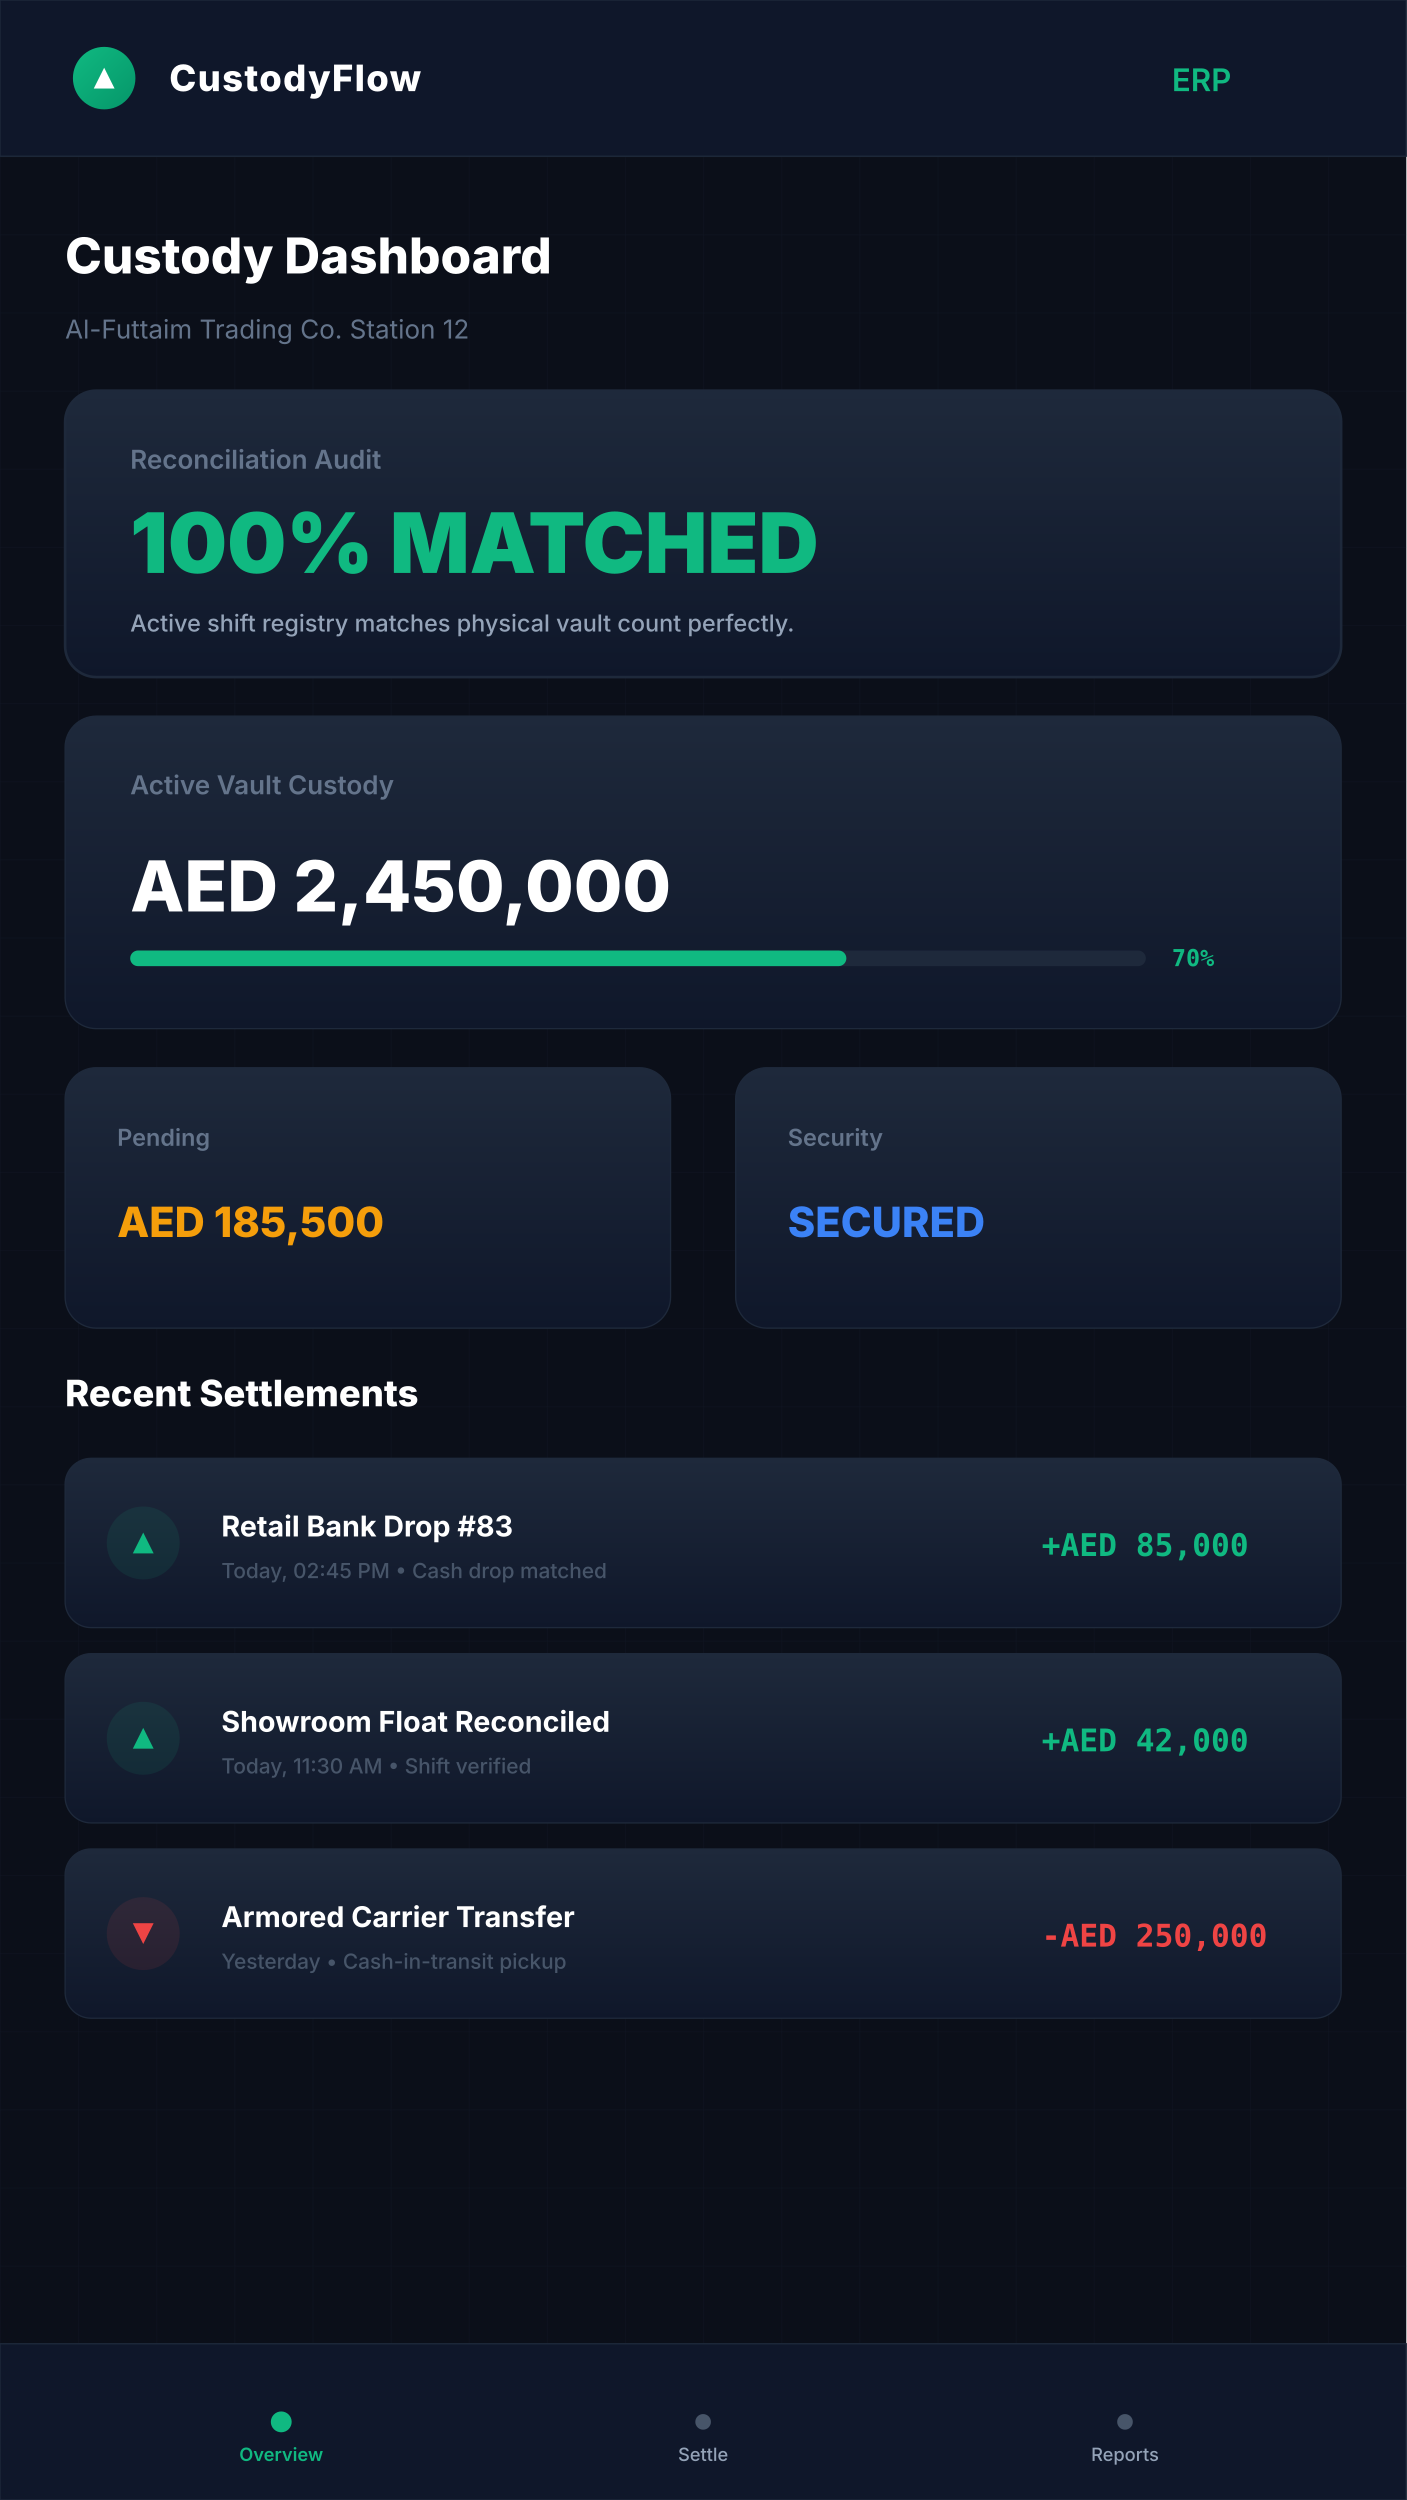
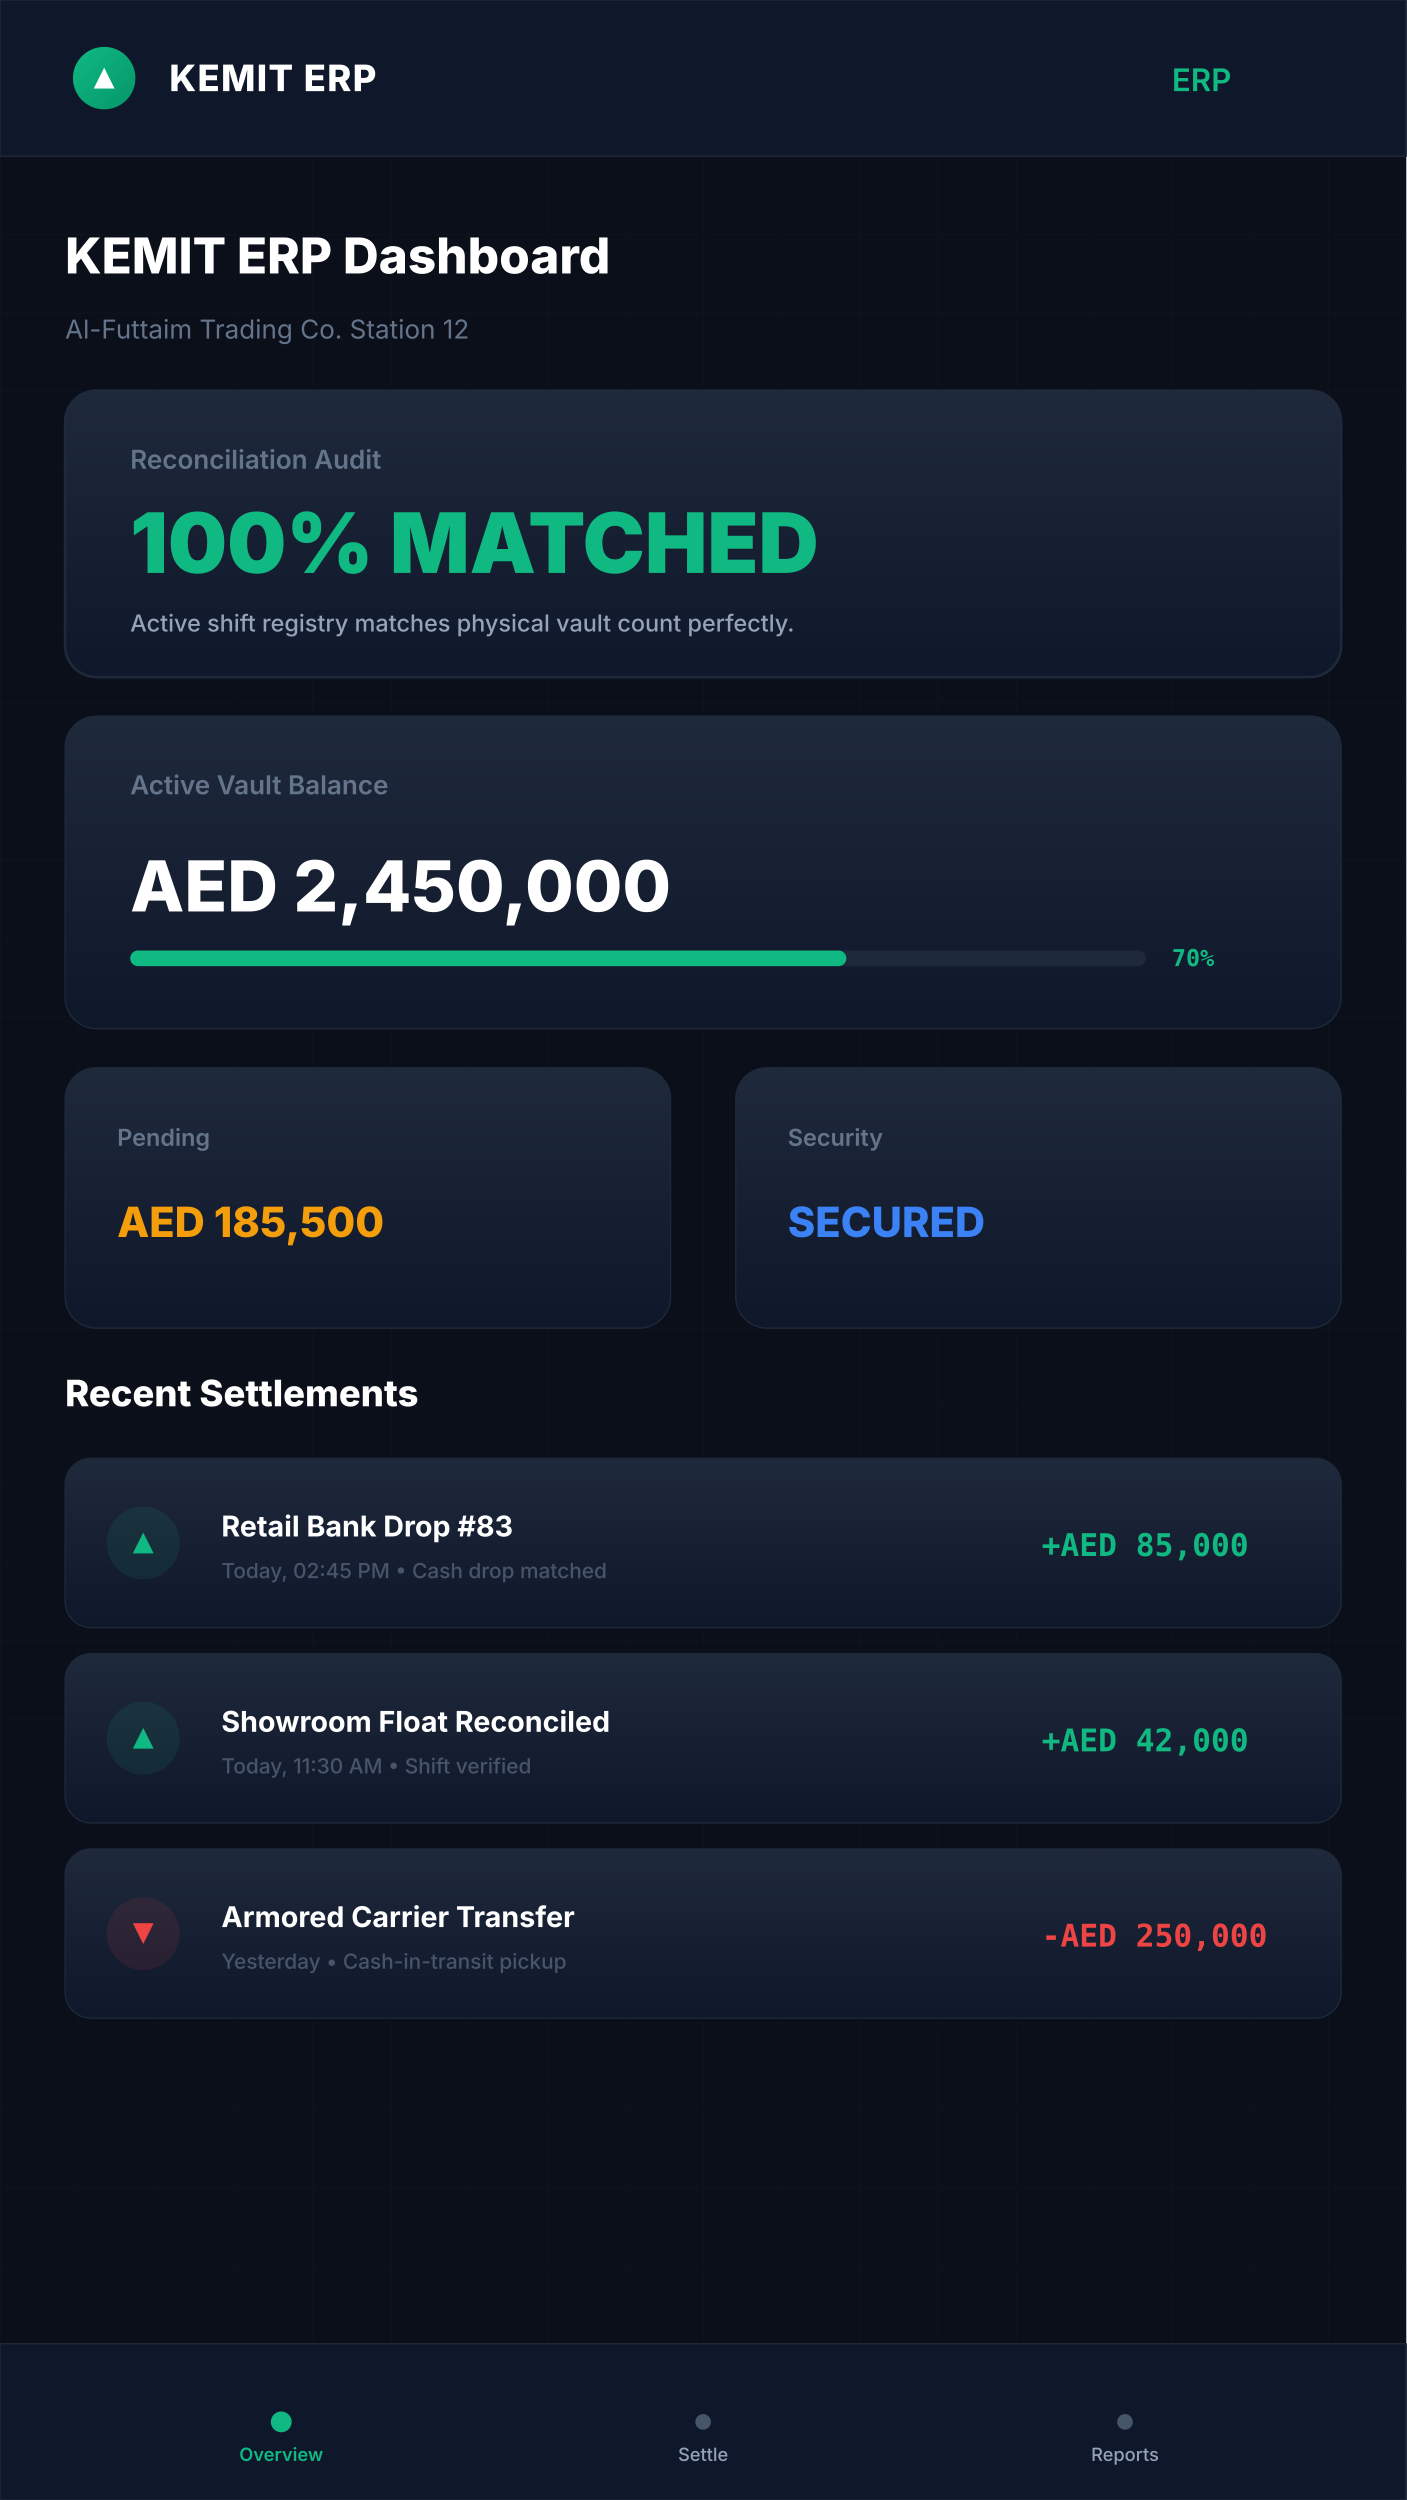
<svg xmlns="http://www.w3.org/2000/svg" viewBox="0 0 1080 1920" width="1080" height="1920">
  <rect width="1080" height="1920" fill="#0b0f19" />
  <defs>
    <pattern id="grid-mobile" width="60" height="60" patternUnits="userSpaceOnUse">
      <path d="M 60 0 L 0 0 0 60" fill="none" stroke="#1e293b" stroke-width="0.5" opacity="0.4" />
    </pattern>
    <linearGradient id="primary-grad-mob" x1="0%" y1="0%" x2="100%" y2="100%">
      <stop offset="0%" stop-color="#10b981" />
      <stop offset="100%" stop-color="#059669" />
    </linearGradient>
    <linearGradient id="card-grad-mob" x1="0%" y1="0%" x2="0%" y2="100%">
      <stop offset="0%" stop-color="#1e293b" />
      <stop offset="100%" stop-color="#0f172a" />
    </linearGradient>
  </defs>
  <rect width="1080" height="1920" fill="url(#grid-mobile)" />
  <rect x="0" y="0" width="1080" height="120" fill="#0f172a" stroke="#1e293b" stroke-width="1" />
  <circle cx="80" cy="60" r="24" fill="url(#primary-grad-mob)" />
  <path d="M 72 68 L 80 52 L 88 68 Z" fill="#ffffff" />
-   <text x="130" y="70" font-family="'Inter', sans-serif" font-size="28" font-weight="800" fill="#ffffff" letter-spacing="1">CustodyFlow</text>
+   <text x="130" y="70" font-family="'Inter', sans-serif" font-size="28" font-weight="800" fill="#ffffff" letter-spacing="1">KEMIT ERP</text>
  <text x="900" y="70" font-family="'Inter', sans-serif" font-size="24" font-weight="600" fill="#10b981">ERP</text>
-   <text x="50" y="210" font-family="'Inter', sans-serif" font-size="38" font-weight="800" fill="#ffffff">Custody Dashboard</text>
+   <text x="50" y="210" font-family="'Inter', sans-serif" font-size="38" font-weight="800" fill="#ffffff">KEMIT ERP Dashboard</text>
  <text x="50" y="260" font-family="'Inter', sans-serif" font-size="20" font-weight="400" fill="#64748b">Al-Futtaim Trading Co. Station 12</text>
  <rect x="50" y="300" width="980" height="220" rx="24" fill="url(#card-grad-mob)" stroke="#1e293b" stroke-width="2" />
  <text x="100" y="360" font-family="'Inter', sans-serif" font-size="20" font-weight="600" fill="#64748b" text-transform="uppercase">Reconciliation Audit</text>
  <text x="100" y="440" font-family="'Inter', sans-serif" font-size="64" font-weight="900" fill="#10b981">100% MATCHED</text>
  <text x="100" y="485" font-family="'Inter', sans-serif" font-size="18" font-weight="500" fill="#94a3b8">Active shift registry matches physical vault count perfectly.</text>
  <rect x="50" y="550" width="980" height="240" rx="24" fill="url(#card-grad-mob)" stroke="#1e293b" stroke-width="1" />
-   <text x="100" y="610" font-family="'Inter', sans-serif" font-size="20" font-weight="600" fill="#64748b" text-transform="uppercase">Active Vault Custody</text>
+   <text x="100" y="610" font-family="'Inter', sans-serif" font-size="20" font-weight="600" fill="#64748b" text-transform="uppercase">Active Vault Balance</text>
  <text x="100" y="700" font-family="'Inter', sans-serif" font-size="54" font-weight="800" fill="#ffffff">AED 2,450,000</text>
  <rect x="100" y="730" width="780" height="12" rx="6" fill="#1e293b" />
  <rect x="100" y="730" width="550" height="12" rx="6" fill="#10b981" />
  <text x="900" y="742" font-family="'JetBrains Mono', monospace" font-size="18" font-weight="600" fill="#10b981">70%</text>
  <rect x="50" y="820" width="465" height="200" rx="24" fill="url(#card-grad-mob)" stroke="#1e293b" stroke-width="1" />
  <text x="90" y="880" font-family="'Inter', sans-serif" font-size="18" font-weight="600" fill="#64748b" text-transform="uppercase">Pending</text>
  <text x="90" y="950" font-family="'Inter', sans-serif" font-size="32" font-weight="800" fill="#f59e0b">AED 185,500</text>
  <rect x="565" y="820" width="465" height="200" rx="24" fill="url(#card-grad-mob)" stroke="#1e293b" stroke-width="1" />
  <text x="605" y="880" font-family="'Inter', sans-serif" font-size="18" font-weight="600" fill="#64748b" text-transform="uppercase">Security</text>
  <text x="605" y="950" font-family="'Inter', sans-serif" font-size="32" font-weight="800" fill="#3b82f6">SECURED</text>
  <text x="50" y="1080" font-family="'Inter', sans-serif" font-size="28" font-weight="800" fill="#ffffff">Recent Settlements</text>
  <rect x="50" y="1120" width="980" height="130" rx="20" fill="url(#card-grad-mob)" stroke="#1e293b" stroke-width="1" />
  <circle cx="110" cy="1185" r="28" fill="#10b981" opacity="0.1" />
  <path d="M 102 1193 L 110 1177 L 118 1193 Z" fill="#10b981" />
  <text x="170" y="1180" font-family="'Inter', sans-serif" font-size="22" font-weight="700" fill="#ffffff">Retail Bank Drop #83</text>
  <text x="170" y="1212" font-family="'Inter', sans-serif" font-size="16" font-weight="500" fill="#475569">Today, 02:45 PM • Cash drop matched</text>
  <text x="800" y="1195" font-family="'JetBrains Mono', monospace" font-size="24" font-weight="700" fill="#10b981">+AED 85,000</text>
  <rect x="50" y="1270" width="980" height="130" rx="20" fill="url(#card-grad-mob)" stroke="#1e293b" stroke-width="1" />
  <circle cx="110" cy="1335" r="28" fill="#10b981" opacity="0.1" />
  <path d="M 102 1343 L 110 1327 L 118 1343 Z" fill="#10b981" />
  <text x="170" y="1330" font-family="'Inter', sans-serif" font-size="22" font-weight="700" fill="#ffffff">Showroom Float Reconciled</text>
  <text x="170" y="1362" font-family="'Inter', sans-serif" font-size="16" font-weight="500" fill="#475569">Today, 11:30 AM • Shift verified</text>
  <text x="800" y="1345" font-family="'JetBrains Mono', monospace" font-size="24" font-weight="700" fill="#10b981">+AED 42,000</text>
  <rect x="50" y="1420" width="980" height="130" rx="20" fill="url(#card-grad-mob)" stroke="#1e293b" stroke-width="1" />
  <circle cx="110" cy="1485" r="28" fill="#ef4444" opacity="0.1" />
  <path d="M 102 1477 L 118 1477 L 110 1493 Z" fill="#ef4444" />
  <text x="170" y="1480" font-family="'Inter', sans-serif" font-size="22" font-weight="700" fill="#ffffff">Armored Carrier Transfer</text>
  <text x="170" y="1512" font-family="'Inter', sans-serif" font-size="16" font-weight="500" fill="#475569">Yesterday • Cash-in-transit pickup</text>
  <text x="800" y="1495" font-family="'JetBrains Mono', monospace" font-size="24" font-weight="700" fill="#ef4444">-AED 250,000</text>
  <rect x="0" y="1800" width="1080" height="120" fill="#0f172a" stroke="#1e293b" stroke-width="1" />
  <circle cx="216" cy="1860" r="8" fill="#10b981" />
  <text x="216" y="1890" font-family="'Inter', sans-serif" font-size="14" font-weight="600" fill="#10b981" text-anchor="middle">Overview</text>
  <circle cx="540" cy="1860" r="6" fill="#475569" />
  <text x="540" y="1890" font-family="'Inter', sans-serif" font-size="14" font-weight="500" fill="#94a3b8" text-anchor="middle">Settle</text>
  <circle cx="864" cy="1860" r="6" fill="#475569" />
  <text x="864" y="1890" font-family="'Inter', sans-serif" font-size="14" font-weight="500" fill="#94a3b8" text-anchor="middle">Reports</text>
</svg>
